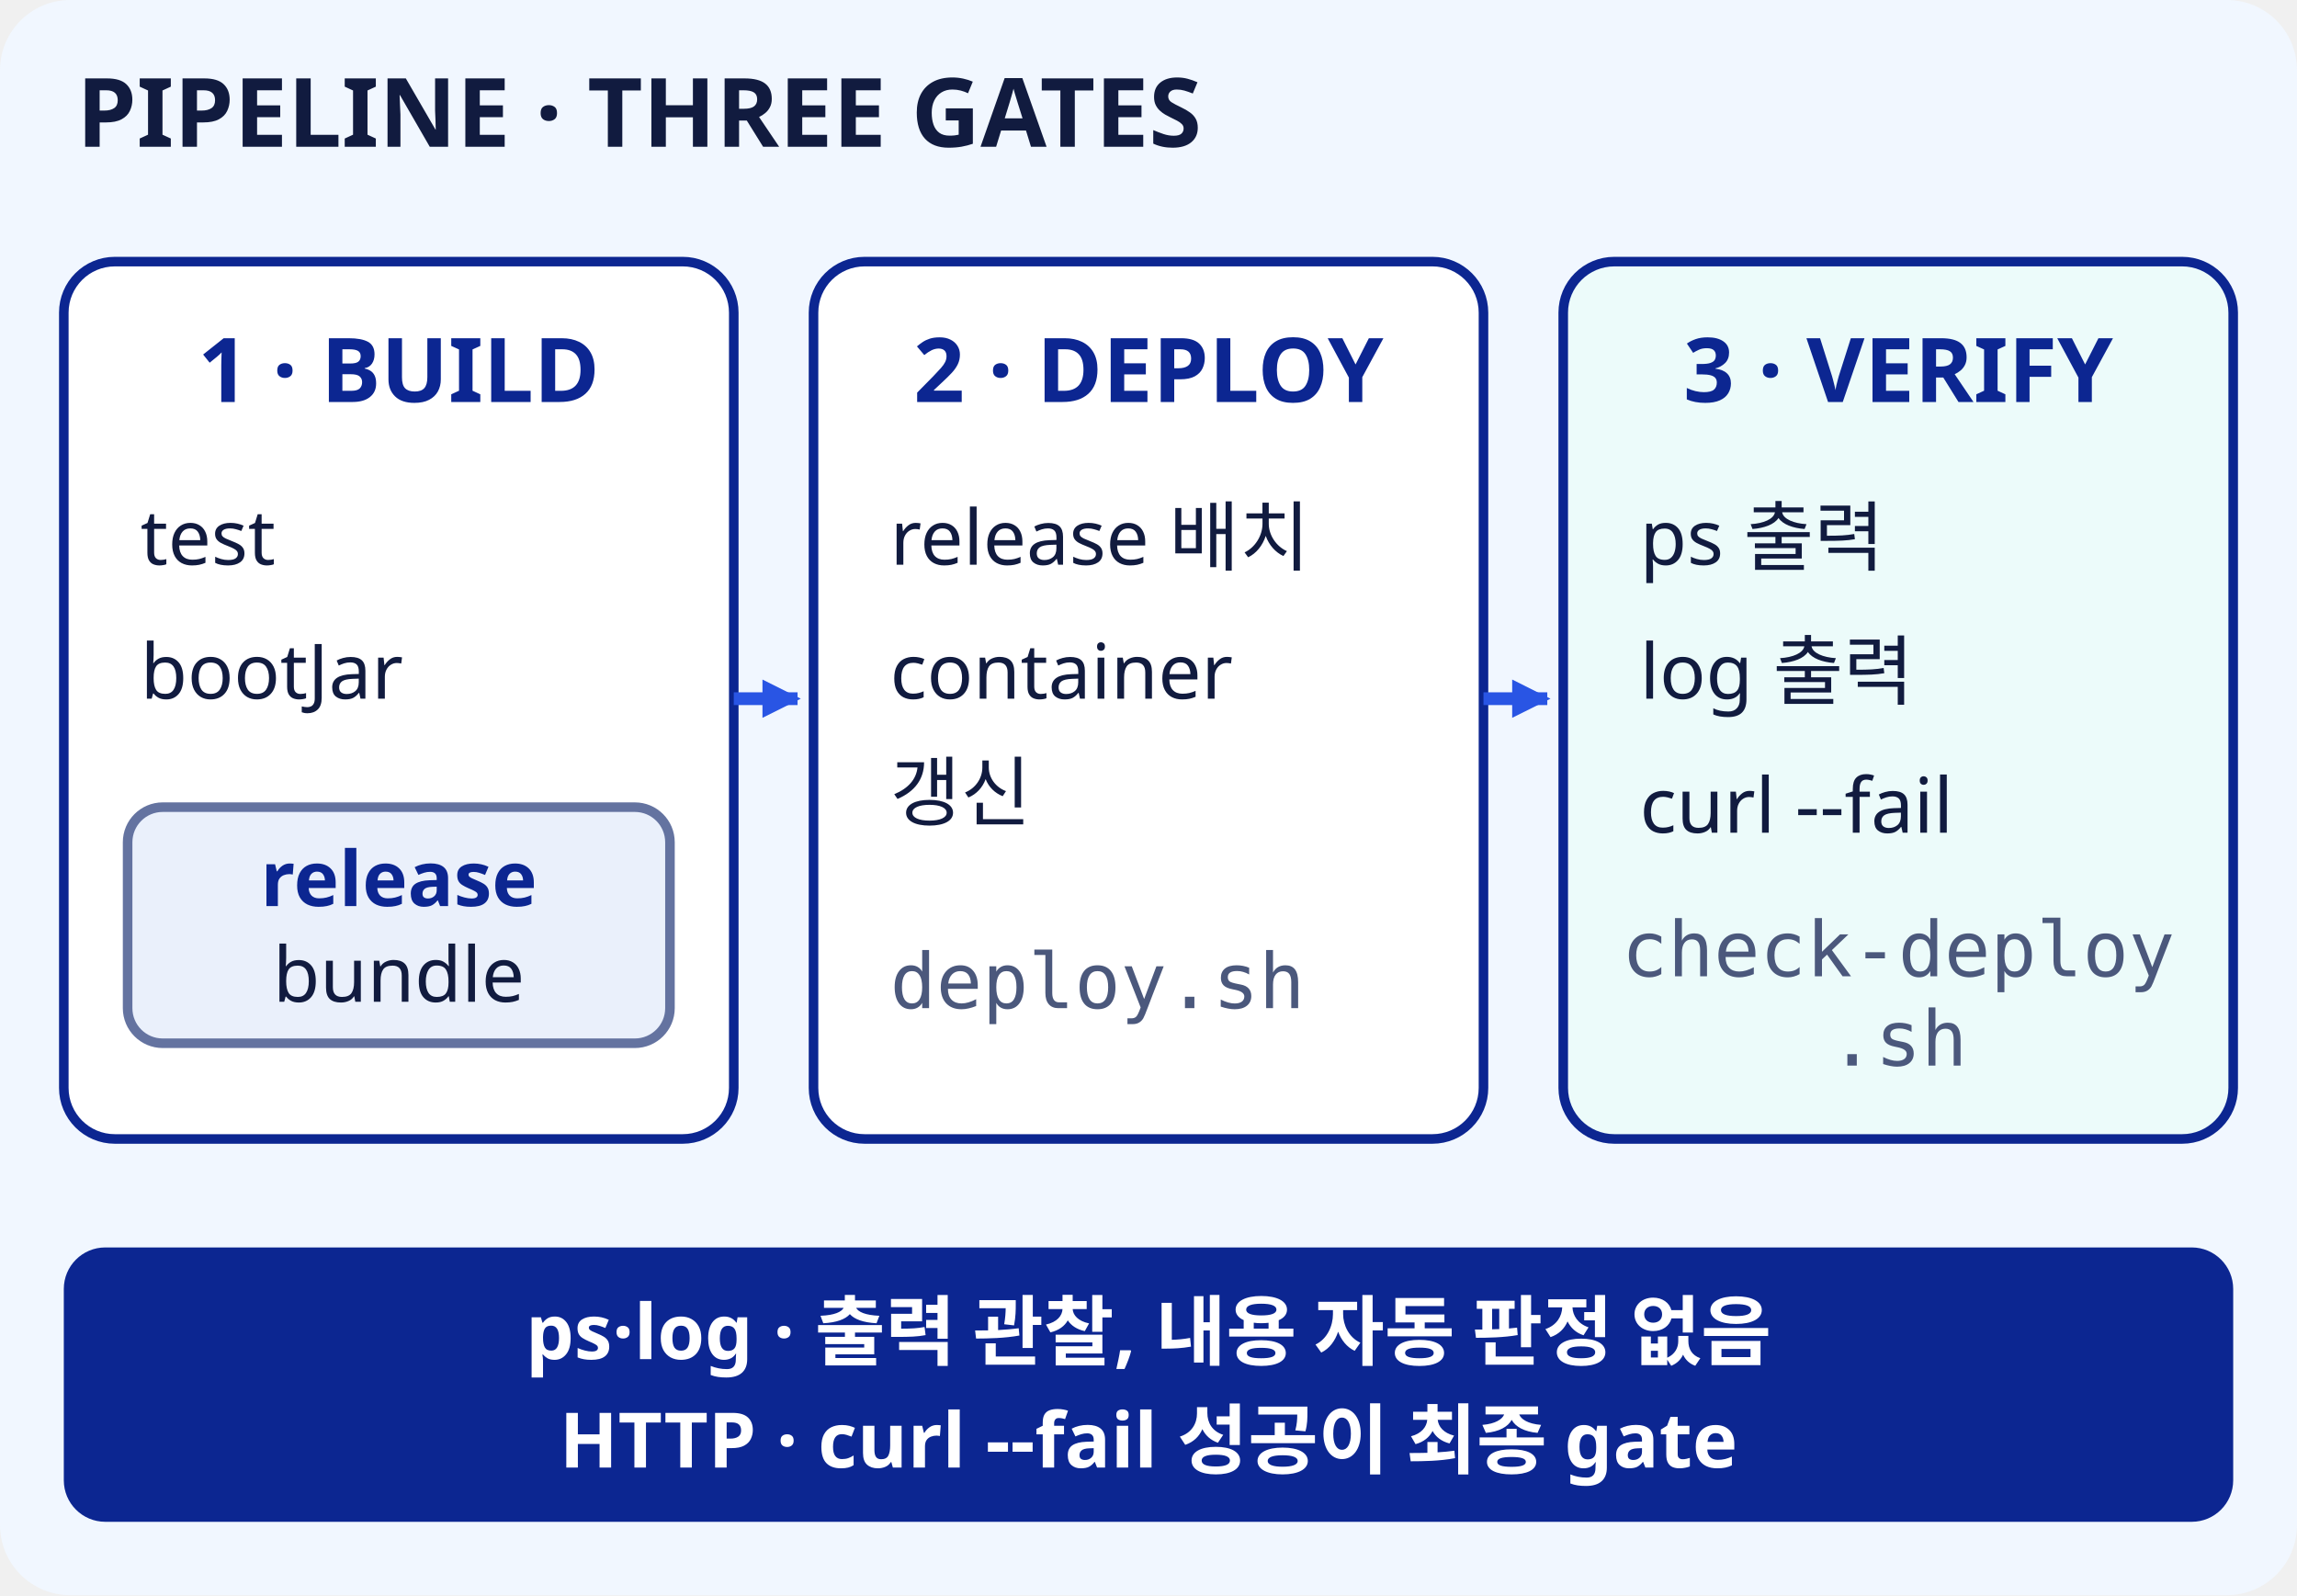
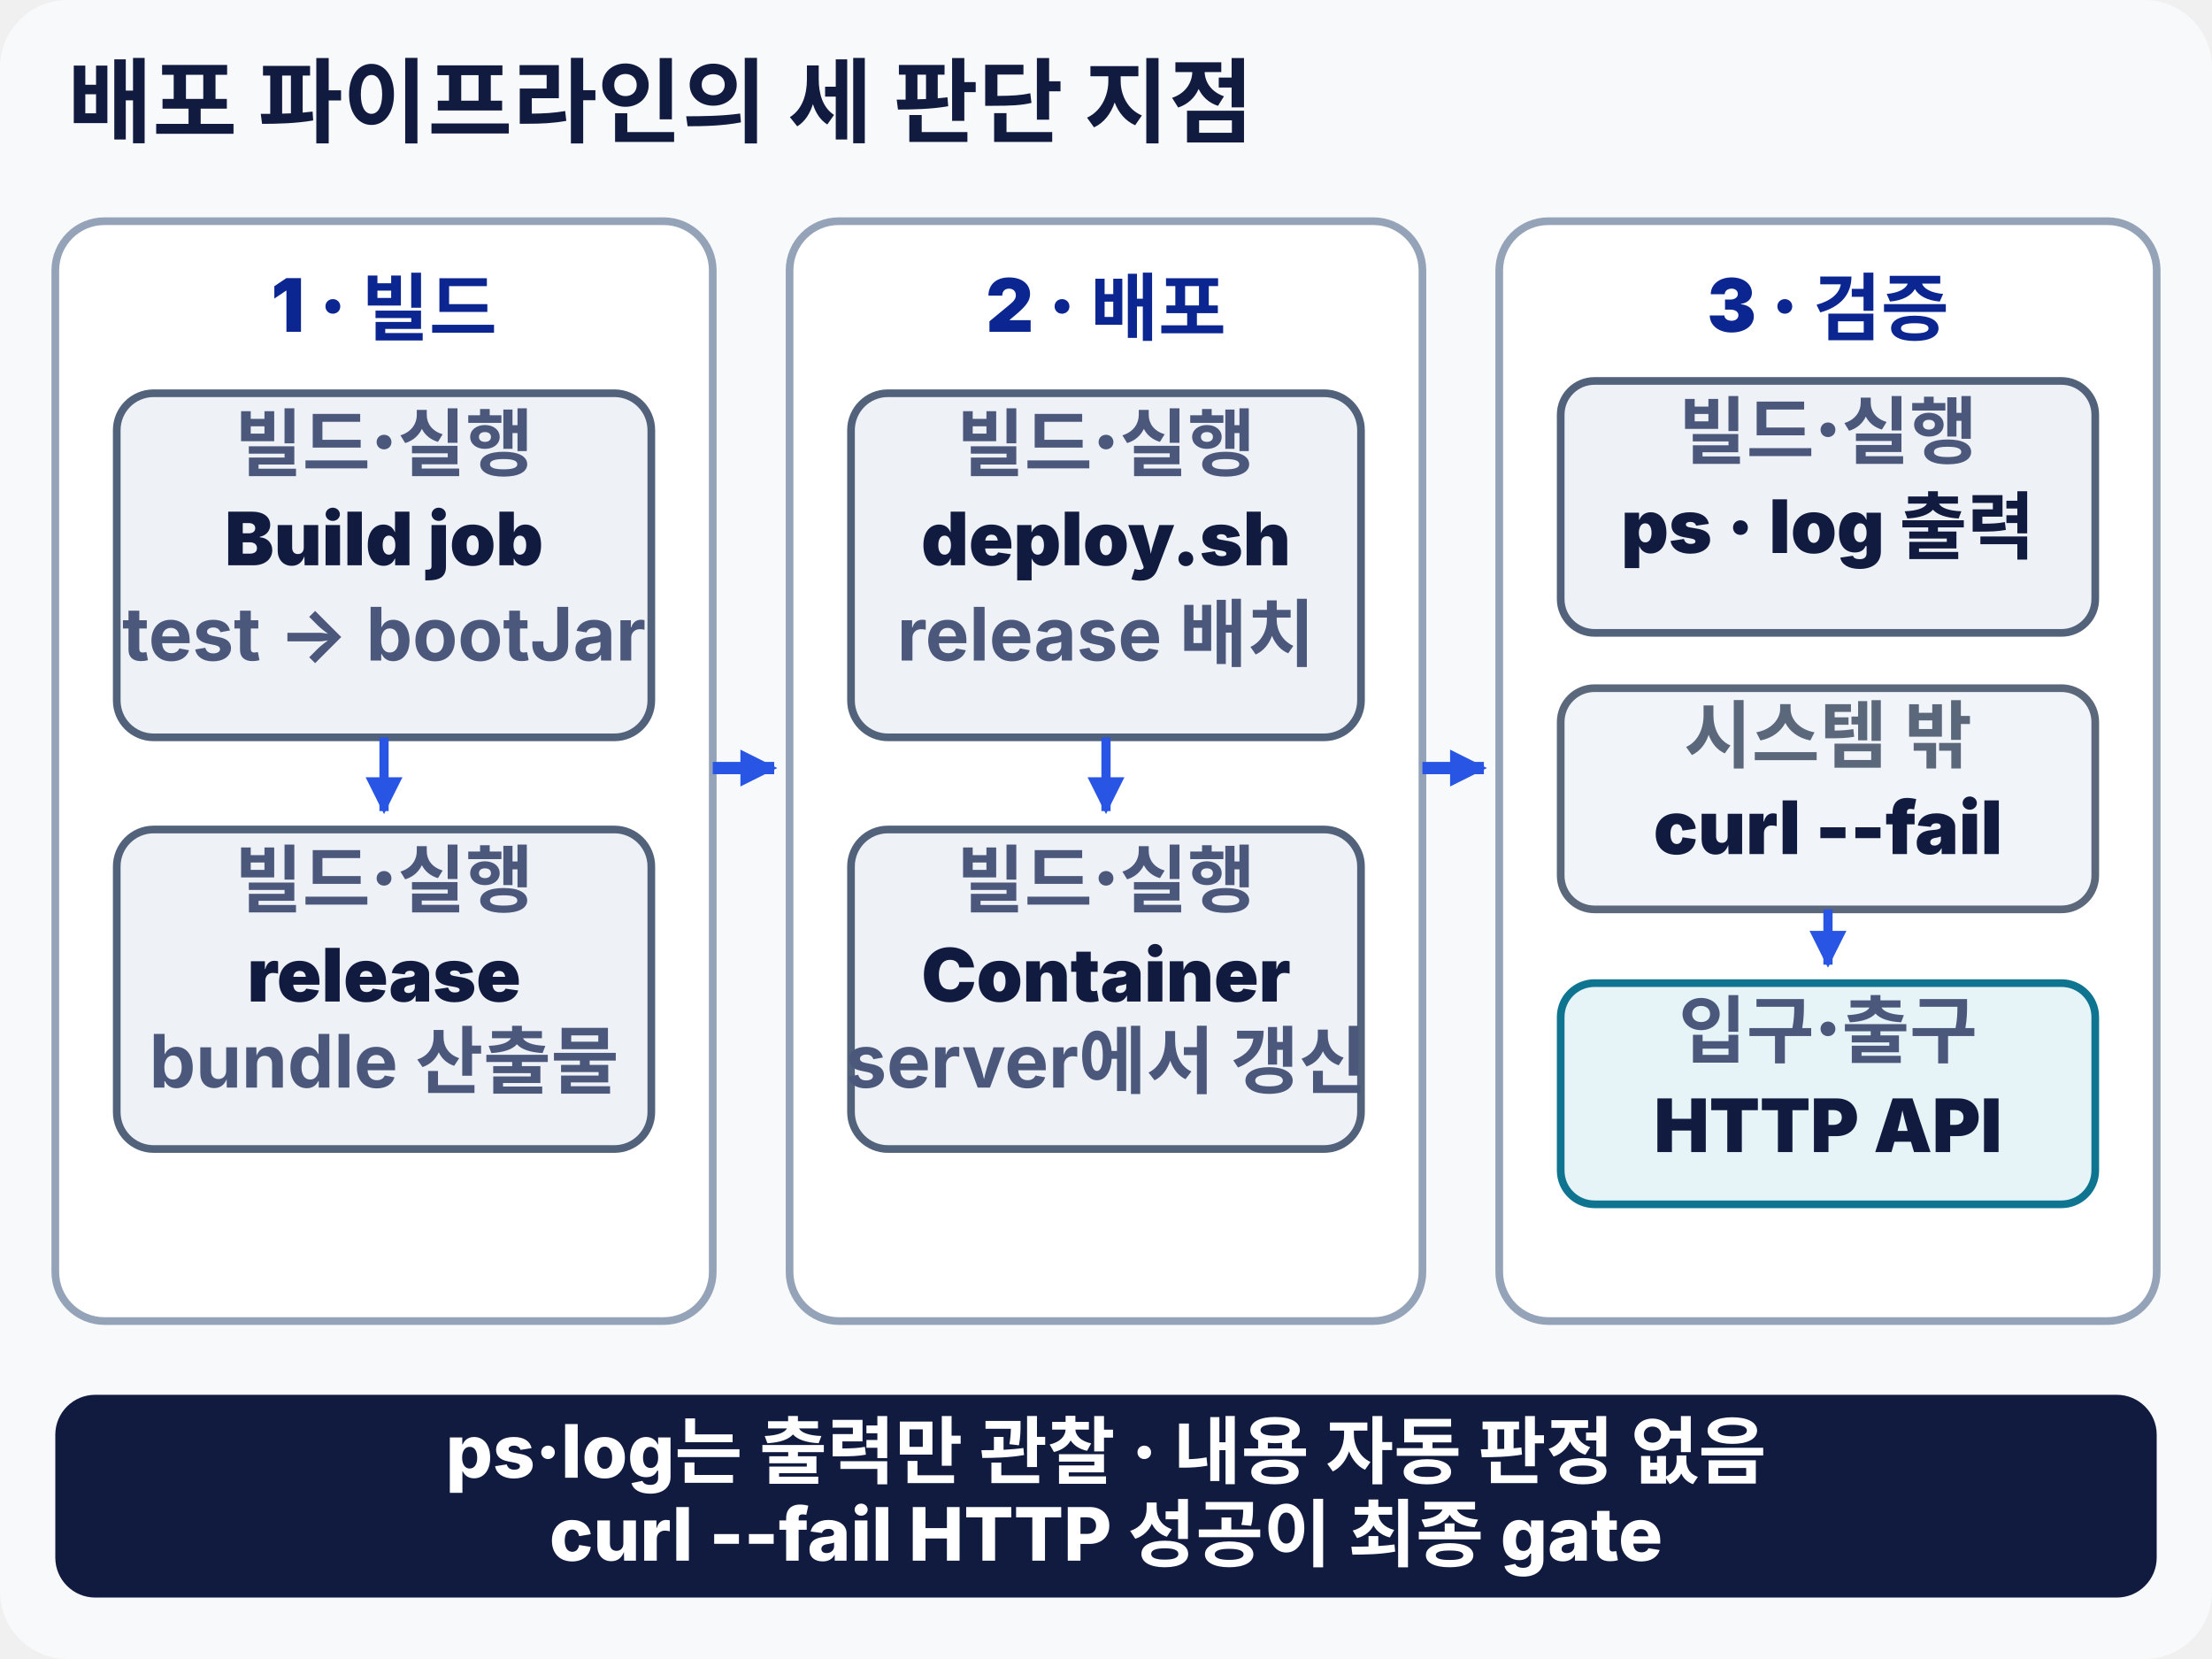
- <svg xmlns="http://www.w3.org/2000/svg" viewBox="0 0 720 500" role="img" aria-labelledby="title desc">
+ <svg xmlns="http://www.w3.org/2000/svg" viewBox="0 0 720 540" role="img" aria-labelledby="title desc">
  <defs>
    <marker id="arrow" markerUnits="userSpaceOnUse" markerWidth="12" markerHeight="12" refX="11" refY="6" orient="auto">
-       <path d="M0 0 12 6 0 12Z" fill="#2955e4" />
+       <path d="M0 0 12 6 0 12Z" fill="#2955E4" />
    </marker>
+     <style>
+       text{font-family:system-ui,-apple-system,BlinkMacSystemFont,sans-serif;fill:#111B3F}
+       .stage{fill:#FFFFFF;stroke:#94A3B8;stroke-width:2.5}
+       .node{stroke-width:2.5}
+       .layer-outside{fill:#F1F5F9;stroke:#5B677A}
+       .layer-interface{fill:#E6F4F7;stroke:#0E7490}
+       .layer-application{fill:#F2EDFF;stroke:#6D43A8}
+       .layer-resource{fill:#EAF5EE;stroke:#2C7352}
+       .layer-integration{fill:#FFF4D6;stroke:#926000}
+       .layer-runtime{fill:#EEF2F7;stroke:#52627A}
+       [data-layer="outside"] .layer{fill:#5B677A}
+       [data-layer="resource"] .layer{fill:#2C7352}
+       .flow{fill:none;stroke:#2955E4;stroke-width:4;marker-end:url(#arrow)}
+       .inner-flow{fill:none;stroke:#2955E4;stroke-width:3;marker-end:url(#arrow)}
+       .title{font-size:30px;font-weight:850}
+       .stage-name{font-size:24px;font-weight:900;fill:#0C2691;text-anchor:middle}
+       .layer{font-size:24px;font-weight:850;fill:#4B587C;text-anchor:middle}
+       .name{font-size:24px;font-weight:850;text-anchor:middle}
+       .body{font-size:24px;font-weight:650;fill:#4B587C;text-anchor:middle}
+       .note{font-size:24px;font-weight:800;fill:#FFFFFF;text-anchor:middle}
+     </style>
  </defs>
-   <rect width="720" height="500" rx="22" fill="#f1f7ff" />
-   <text x="24" y="46" fill="#111b3f" font-family="system-ui, sans-serif" font-size="30" font-weight="850">PIPELINE · THREE GATES</text>
-   <rect x="20" y="82" width="210" height="275" rx="16" fill="#ffffff" stroke="#0c2691" stroke-width="3" />
-   <text x="125" y="126" text-anchor="middle" fill="#0c2691" font-family="system-ui, sans-serif" font-size="28" font-weight="900">1 · BUILD</text>
-   <text x="44" y="177" fill="#111b3f" font-family="system-ui, sans-serif" font-size="24">test</text>
-   <text x="44" y="219" fill="#111b3f" font-family="system-ui, sans-serif" font-size="24">bootJar</text>
-   <rect x="40" y="253" width="170" height="74" rx="11" fill="#eaf0fb" stroke="#6473a0" stroke-width="3" />
-   <text x="125" y="284" text-anchor="middle" fill="#0c2691" font-family="system-ui, sans-serif" font-size="24" font-weight="800">release</text>
-   <text x="125" y="314" text-anchor="middle" fill="#111b3f" font-family="system-ui, sans-serif" font-size="24">bundle</text>
-   <path d="M230 219H250" stroke="#2955e4" stroke-width="4" marker-end="url(#arrow)" />
-   <rect x="255" y="82" width="210" height="275" rx="16" fill="#ffffff" stroke="#0c2691" stroke-width="3" />
-   <text x="360" y="126" text-anchor="middle" fill="#0c2691" font-family="system-ui, sans-serif" font-size="28" font-weight="900">2 · DEPLOY</text>
-   <text x="279" y="177" fill="#111b3f" font-family="system-ui, sans-serif" font-size="24">release 배치</text>
-   <text x="279" y="219" fill="#111b3f" font-family="system-ui, sans-serif" font-size="24">container</text>
-   <text x="279" y="257" fill="#111b3f" font-family="system-ui, sans-serif" font-size="24">갱신</text>
-   <text x="279" y="316" fill="#4b587c" font-family="ui-monospace, monospace" font-size="24">deploy.sh</text>
-   <path d="M465 219H485" stroke="#2955e4" stroke-width="4" marker-end="url(#arrow)" />
-   <rect x="490" y="82" width="210" height="275" rx="16" fill="#ecfbfa" stroke="#0c2691" stroke-width="3" />
-   <text x="595" y="126" text-anchor="middle" fill="#0c2691" font-family="system-ui, sans-serif" font-size="28" font-weight="900">3 · VERIFY</text>
-   <text x="514" y="177" fill="#111b3f" font-family="system-ui, sans-serif" font-size="24">ps 출력</text>
-   <text x="514" y="219" fill="#111b3f" font-family="system-ui, sans-serif" font-size="24">log 출력</text>
-   <text x="514" y="261" fill="#111b3f" font-family="system-ui, sans-serif" font-size="24">curl --fail</text>
-   <text x="595" y="306" text-anchor="middle" fill="#4b587c" font-family="ui-monospace, monospace" font-size="24">check-deploy</text>
-   <text x="595" y="334" text-anchor="middle" fill="#4b587c" font-family="ui-monospace, monospace" font-size="24">.sh</text>
-   <rect x="20" y="391" width="680" height="86" rx="13" fill="#0c2691" />
-   <text x="360" y="426" text-anchor="middle" fill="#ffffff" font-family="system-ui, sans-serif" font-size="24" font-weight="800">ps·log · 출력 관찰, 내용 자동 판정 없음</text>
-   <text x="360" y="460" text-anchor="middle" fill="#ffffff" font-family="system-ui, sans-serif" font-size="24" font-weight="800">HTTP · curl --fail 성공이 최종 gate</text>
+   <rect width="720" height="540" rx="22" fill="#F8F9FB" />
+   <text x="22" y="44" class="title">배포 파이프라인의 세 판단 지점</text>
+   <g data-semantic="stage">
+     <rect x="18" y="72" width="214" height="358" rx="16" class="stage" />
+     <text x="125" y="108" class="stage-name">1 · 빌드</text>
+   </g>
+   <g data-layer="runtime">
+     <rect x="38" y="128" width="174" height="112" rx="12" class="node layer-runtime" />
+     <text x="125" y="153" class="layer">빌드·실행</text>
+     <text x="125" y="184" class="name">Build job</text>
+     <text x="125" y="215" class="body">test → bootJar</text>
+   </g>
+   <path d="M125 240v24" class="inner-flow" />
+   <g data-layer="runtime">
+     <rect x="38" y="270" width="174" height="104" rx="12" class="node layer-runtime" />
+     <text x="125" y="295" class="layer">빌드·실행</text>
+     <text x="125" y="326" class="name">release</text>
+     <text x="125" y="354" class="body">bundle 산출물</text>
+   </g>
+   <path d="M232 250h20" class="flow" />
+   <g data-semantic="stage">
+     <rect x="257" y="72" width="206" height="358" rx="16" class="stage" />
+     <text x="360" y="108" class="stage-name">2 · 배포</text>
+   </g>
+   <g data-layer="runtime">
+     <rect x="277" y="128" width="166" height="112" rx="12" class="node layer-runtime" />
+     <text x="360" y="153" class="layer">빌드·실행</text>
+     <text x="360" y="184" class="name">deploy.sh</text>
+     <text x="360" y="215" class="body">release 배치</text>
+   </g>
+   <path d="M360 240v24" class="inner-flow" />
+   <g data-layer="runtime">
+     <rect x="277" y="270" width="166" height="104" rx="12" class="node layer-runtime" />
+     <text x="360" y="295" class="layer">빌드·실행</text>
+     <text x="360" y="326" class="name">Container</text>
+     <text x="360" y="354" class="body">server에서 갱신</text>
+   </g>
+   <path d="M463 250h20" class="flow" />
+   <g data-semantic="stage">
+     <rect x="488" y="72" width="214" height="358" rx="16" class="stage" />
+     <text x="595" y="108" class="stage-name">3 · 검증</text>
+   </g>
+   <g data-layer="runtime">
+     <rect x="508" y="124" width="174" height="82" rx="11" class="node layer-runtime" />
+     <text x="595" y="149" class="layer">빌드·실행</text>
+     <text x="595" y="180" class="name">ps · log 출력</text>
+   </g>
+   <g data-layer="outside">
+     <rect x="508" y="224" width="174" height="72" rx="11" class="node layer-outside" />
+     <text x="595" y="248" class="layer">시스템 밖</text>
+     <text x="595" y="278" class="name">curl --fail</text>
+   </g>
+   <path d="M595 296v18" class="inner-flow" />
+   <g data-layer="interface">
+     <rect x="508" y="320" width="174" height="72" rx="11" class="node layer-interface" />
+     <text x="595" y="344" class="layer">입구·출구</text>
+     <text x="595" y="375" class="name">HTTP API</text>
+   </g>
+   <g data-semantic="evidence">
+     <rect x="18" y="454" width="684" height="66" rx="13" fill="#111B3F" />
+     <text x="360" y="481" class="note">ps·log는 출력만 관찰 · 내용 자동 판정 없음</text>
+     <text x="360" y="508" class="note">curl --fail HTTP 성공이 최종 gate</text>
+   </g>
</svg>
